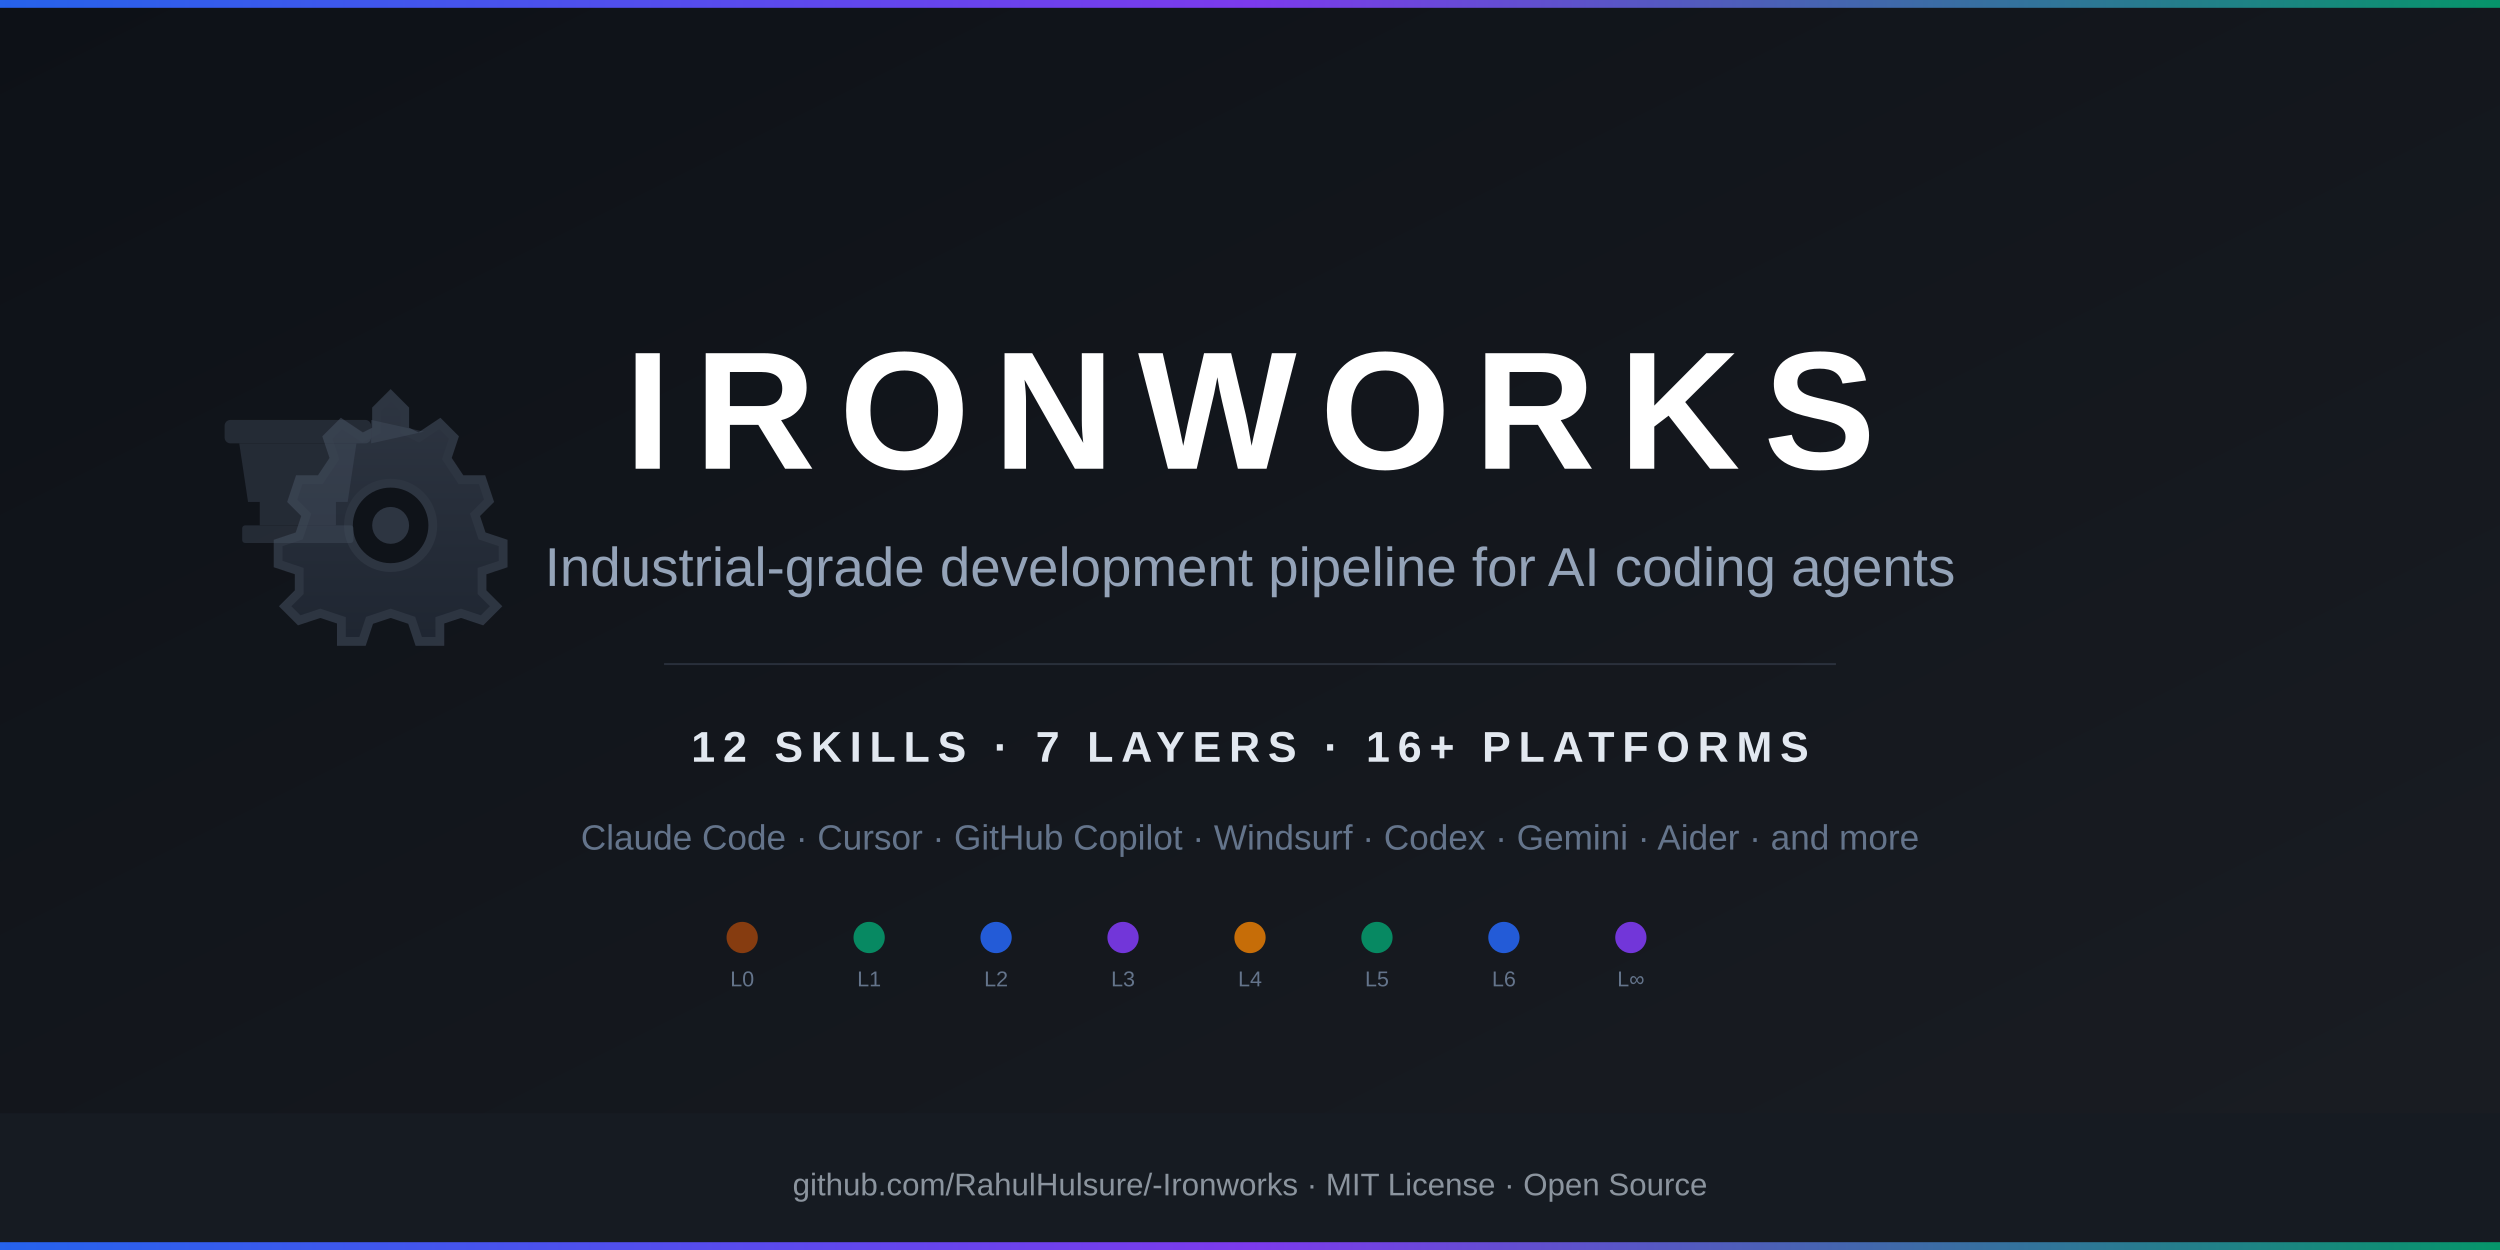
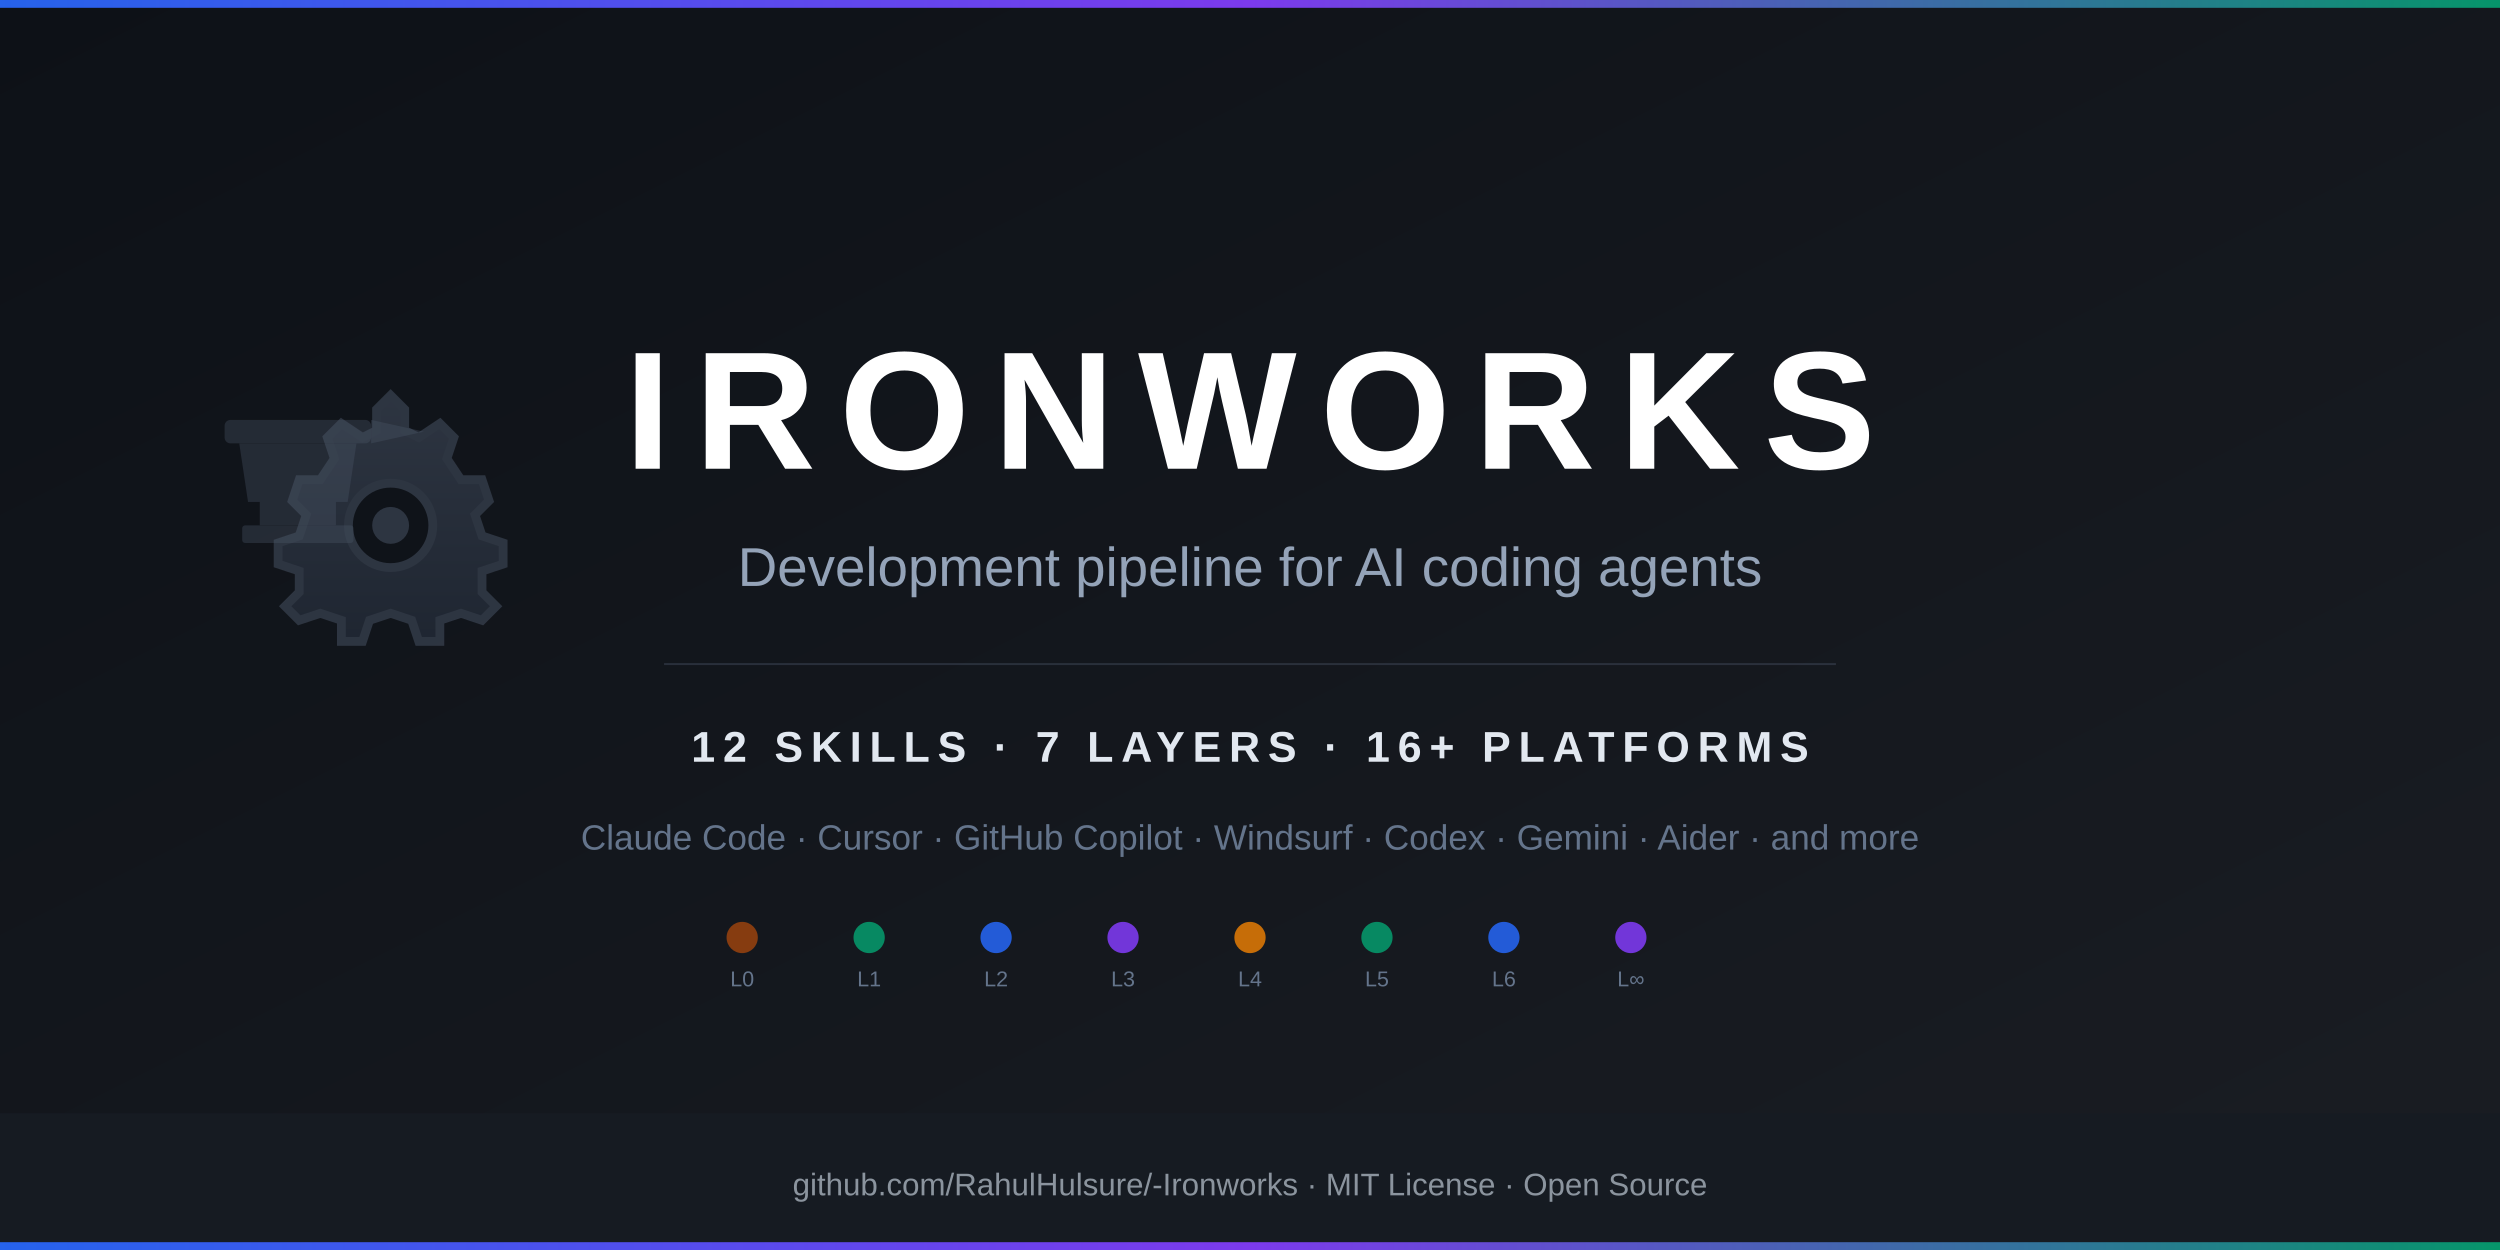
<svg xmlns="http://www.w3.org/2000/svg" viewBox="0 0 1280 640" width="1280" height="640">
  <defs>
    <linearGradient id="bg" x1="0" y1="0" x2="1" y2="1">
      <stop offset="0%" stop-color="#0d1117" />
      <stop offset="100%" stop-color="#1a1d23" />
    </linearGradient>
    <linearGradient id="accent" x1="0" y1="0" x2="1" y2="0">
      <stop offset="0%" stop-color="#2563eb" />
      <stop offset="50%" stop-color="#7c3aed" />
      <stop offset="100%" stop-color="#059669" />
    </linearGradient>
    <linearGradient id="gearG" x1="0" y1="0" x2="0" y2="1">
      <stop offset="0%" stop-color="#4a5568" />
      <stop offset="100%" stop-color="#2d3748" />
    </linearGradient>
  </defs>
  <rect width="1280" height="640" fill="url(#bg)" />
  <rect x="0" y="0" width="1280" height="4" fill="url(#accent)" />
  <g transform="translate(200, 260) scale(1.8)" fill="none" stroke="#4a5568" stroke-width="2.5" opacity="0.5">
    <path d="M0,-32 L4,-28 L4,-22 L8,-20 L14,-24 L18,-20 L16,-14 L20,-8 L26,-8 L28,-2 L24,2 L26,8 L32,10 L32,16 L26,18 L26,24 L30,28 L26,32 L20,30 L14,32 L14,38 L8,38 L6,32 L0,30 L-6,32 L-8,38 L-14,38 L-14,32 L-20,30 L-26,32 L-30,28 L-26,24 L-26,18 L-32,16 L-32,10 L-26,8 L-24,2 L-28,-2 L-26,-8 L-20,-8 L-16,-14 L-18,-20 L-14,-24 L-8,-20 L-4,-22 L-4,-28 Z" fill="url(#gearG)" stroke="#4a5568" />
    <circle cx="0" cy="5" r="12" fill="#0d1117" stroke="#4a5568" />
    <circle cx="0" cy="5" r="4" fill="#4a5568" />
  </g>
  <g transform="translate(115, 215) scale(1.5)" fill="#4a5568" opacity="0.35">
    <rect x="0" y="0" width="50" height="8" rx="2" />
    <polygon points="50,0 68,4 50,8" />
    <path d="M5,8 L45,8 L42,28 L38,28 L38,36 L12,36 L12,28 L8,28 Z" />
    <rect x="6" y="36" width="38" height="6" rx="1" />
  </g>
  <text x="640" y="240" text-anchor="middle" font-family="'Segoe UI', 'Helvetica Neue', Arial, sans-serif" font-weight="800" font-size="86" fill="#ffffff" letter-spacing="12">IRONWORKS</text>
-   <text x="640" y="300" text-anchor="middle" font-family="'Segoe UI', 'Helvetica Neue', Arial, sans-serif" font-weight="400" font-size="28" fill="#94a3b8">Industrial-grade development pipeline for AI coding agents</text>
+   <text x="640" y="300" text-anchor="middle" font-family="'Segoe UI', 'Helvetica Neue', Arial, sans-serif" font-weight="400" font-size="28" fill="#94a3b8">Development pipeline for AI coding agents</text>
  <line x1="340" y1="340" x2="940" y2="340" stroke="#4a5568" stroke-width="1" opacity="0.4" />
  <text x="640" y="390" text-anchor="middle" font-family="'Segoe UI', 'Helvetica Neue', Arial, sans-serif" font-weight="600" font-size="22" fill="#e2e8f0" letter-spacing="4">12 SKILLS · 7 LAYERS · 16+ PLATFORMS</text>
  <text x="640" y="435" text-anchor="middle" font-family="'Segoe UI', 'Helvetica Neue', Arial, sans-serif" font-weight="400" font-size="18" fill="#64748b">Claude Code · Cursor · GitHub Copilot · Windsurf · Codex · Gemini · Aider · and more</text>
  <g transform="translate(380, 480)">
    <circle cx="0" cy="0" r="8" fill="#92400e" opacity="0.9" />
    <text x="0" y="25" text-anchor="middle" font-family="'Segoe UI', Arial, sans-serif" font-size="11" fill="#64748b">L0</text>
    <circle cx="65" cy="0" r="8" fill="#059669" opacity="0.9" />
    <text x="65" y="25" text-anchor="middle" font-family="'Segoe UI', Arial, sans-serif" font-size="11" fill="#64748b">L1</text>
    <circle cx="130" cy="0" r="8" fill="#2563eb" opacity="0.9" />
    <text x="130" y="25" text-anchor="middle" font-family="'Segoe UI', Arial, sans-serif" font-size="11" fill="#64748b">L2</text>
    <circle cx="195" cy="0" r="8" fill="#7c3aed" opacity="0.9" />
    <text x="195" y="25" text-anchor="middle" font-family="'Segoe UI', Arial, sans-serif" font-size="11" fill="#64748b">L3</text>
    <circle cx="260" cy="0" r="8" fill="#d97706" opacity="0.9" />
    <text x="260" y="25" text-anchor="middle" font-family="'Segoe UI', Arial, sans-serif" font-size="11" fill="#64748b">L4</text>
    <circle cx="325" cy="0" r="8" fill="#059669" opacity="0.9" />
    <text x="325" y="25" text-anchor="middle" font-family="'Segoe UI', Arial, sans-serif" font-size="11" fill="#64748b">L5</text>
    <circle cx="390" cy="0" r="8" fill="#2563eb" opacity="0.9" />
    <text x="390" y="25" text-anchor="middle" font-family="'Segoe UI', Arial, sans-serif" font-size="11" fill="#64748b">L6</text>
    <circle cx="455" cy="0" r="8" fill="#7c3aed" opacity="0.9" />
    <text x="455" y="25" text-anchor="middle" font-family="'Segoe UI', Arial, sans-serif" font-size="11" fill="#64748b">L∞</text>
  </g>
  <rect x="0" y="570" width="1280" height="70" fill="#161b22" />
  <text x="640" y="612" text-anchor="middle" font-family="'Segoe UI', Arial, sans-serif" font-weight="400" font-size="16" fill="#8b949e">github.com/RahulHulsure/-Ironworks · MIT License · Open Source</text>
  <rect x="0" y="636" width="1280" height="4" fill="url(#accent)" />
</svg>
